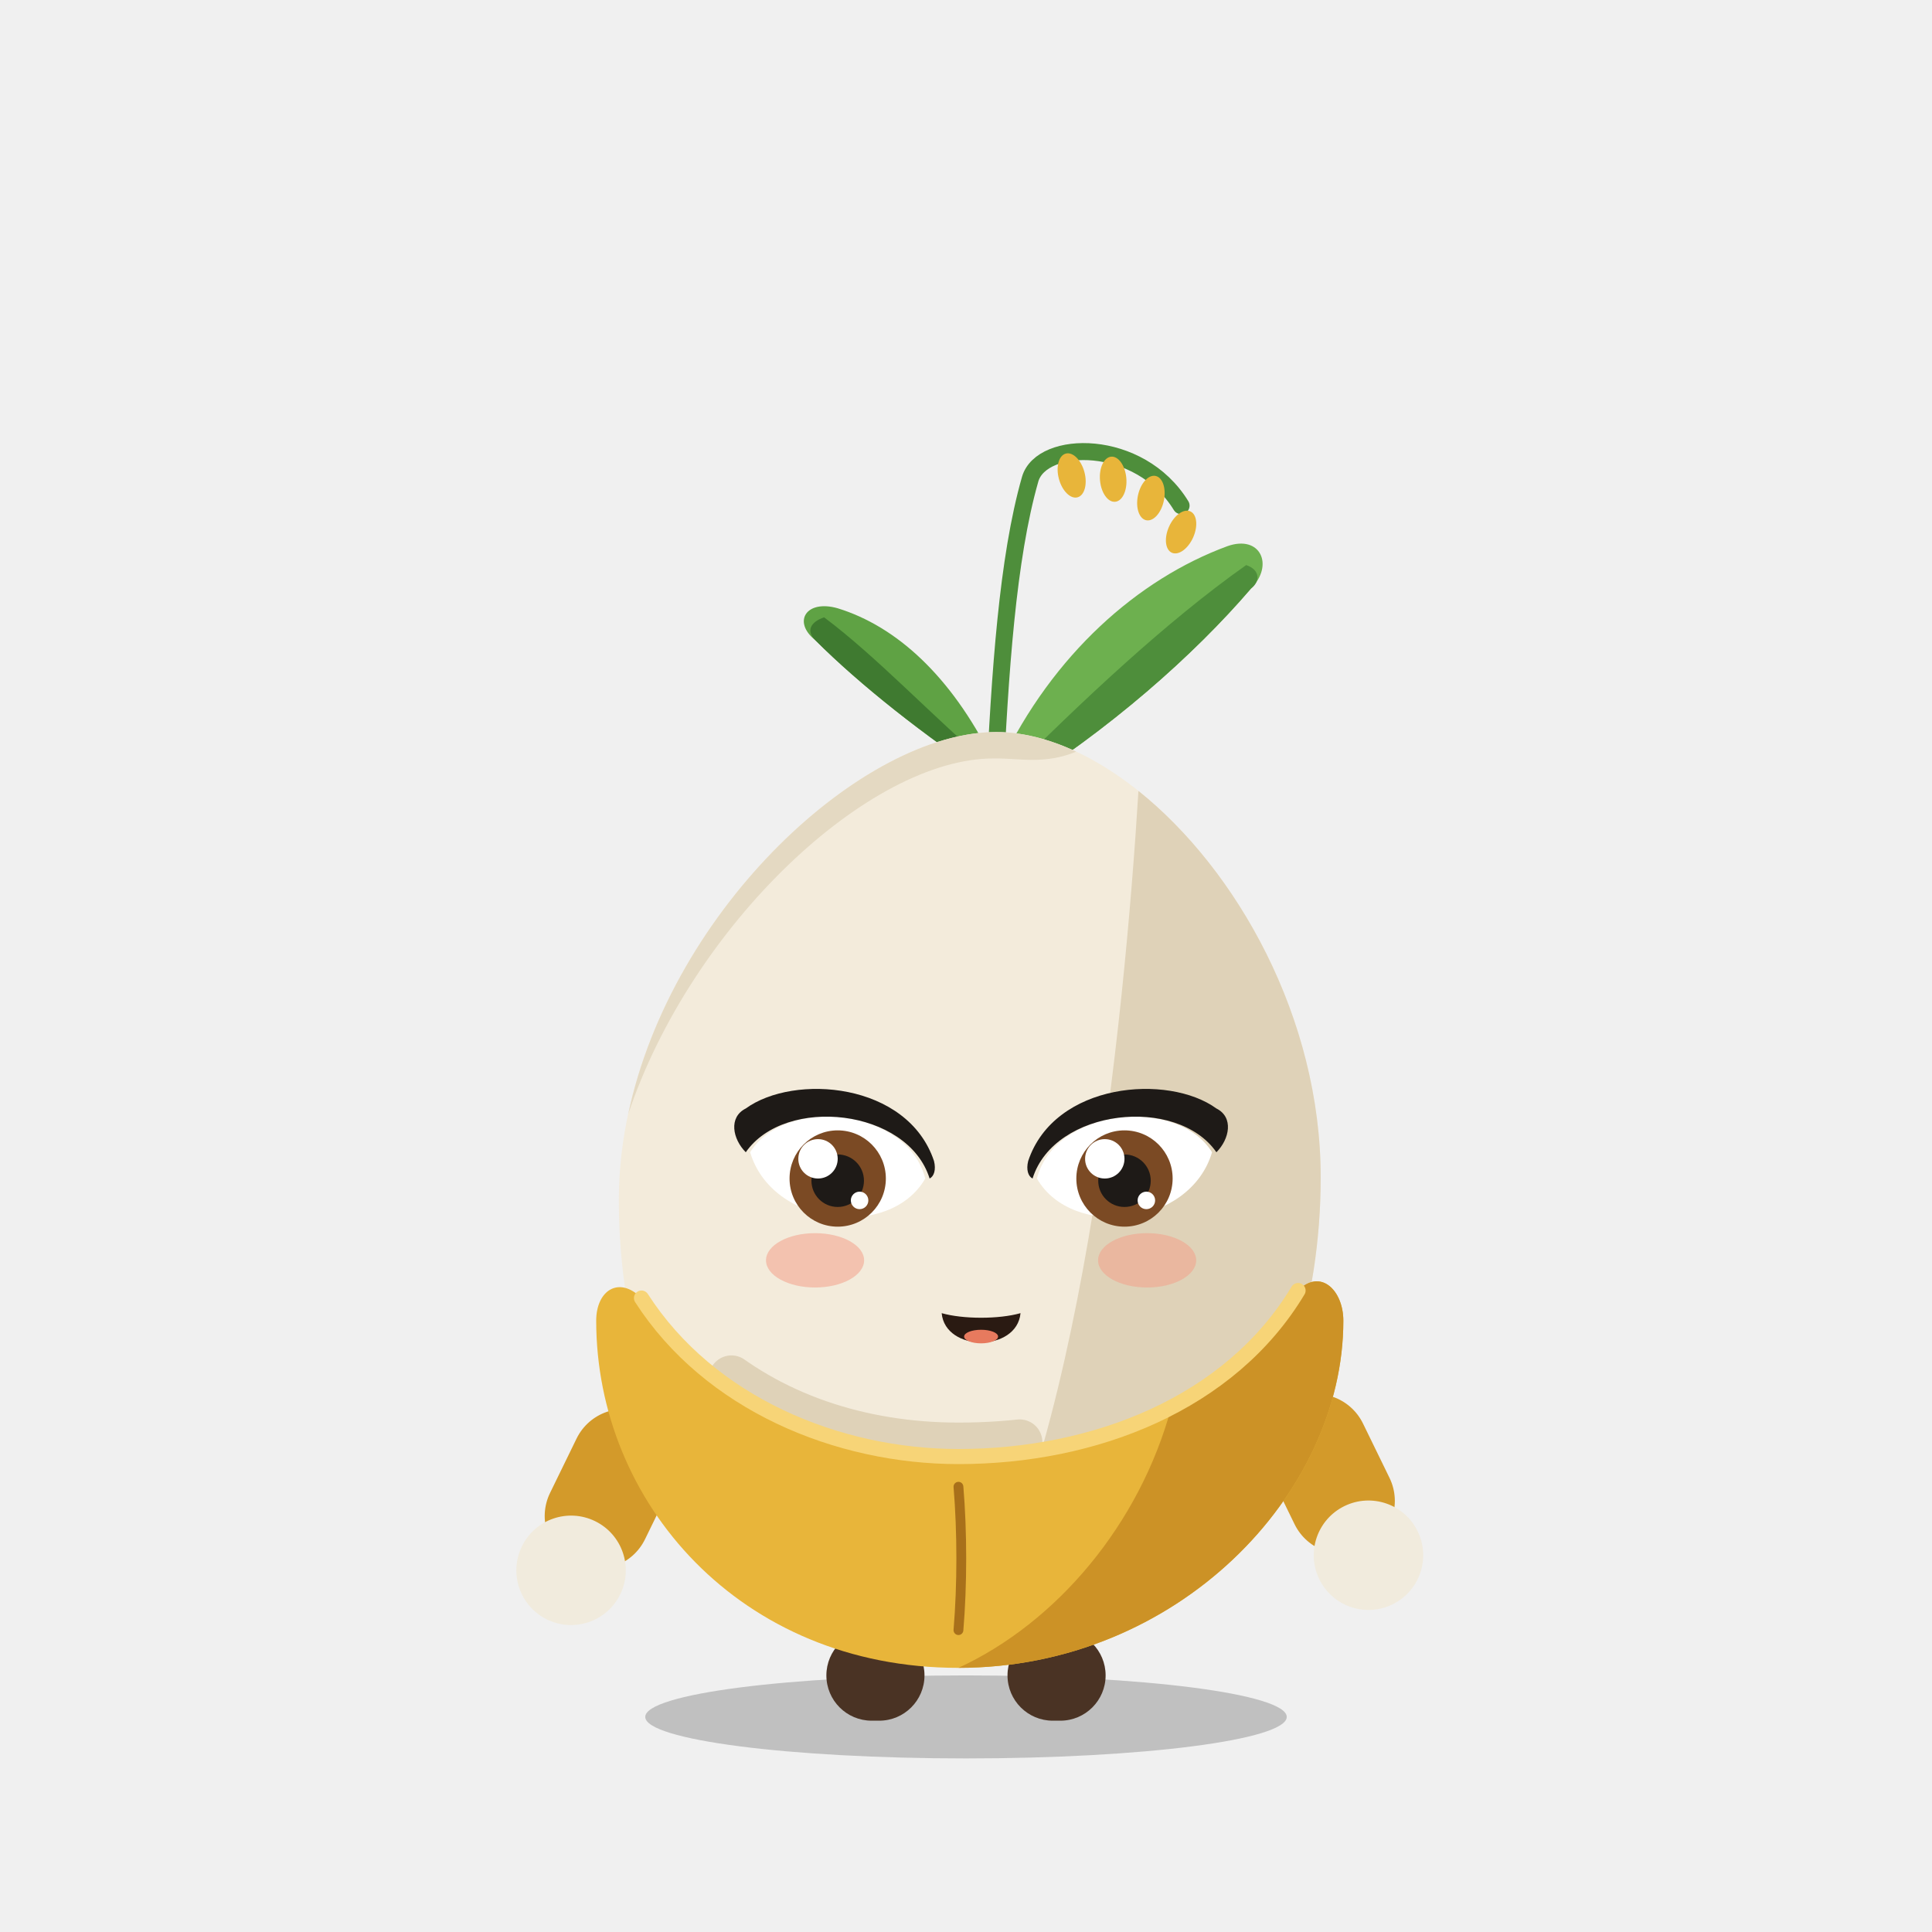
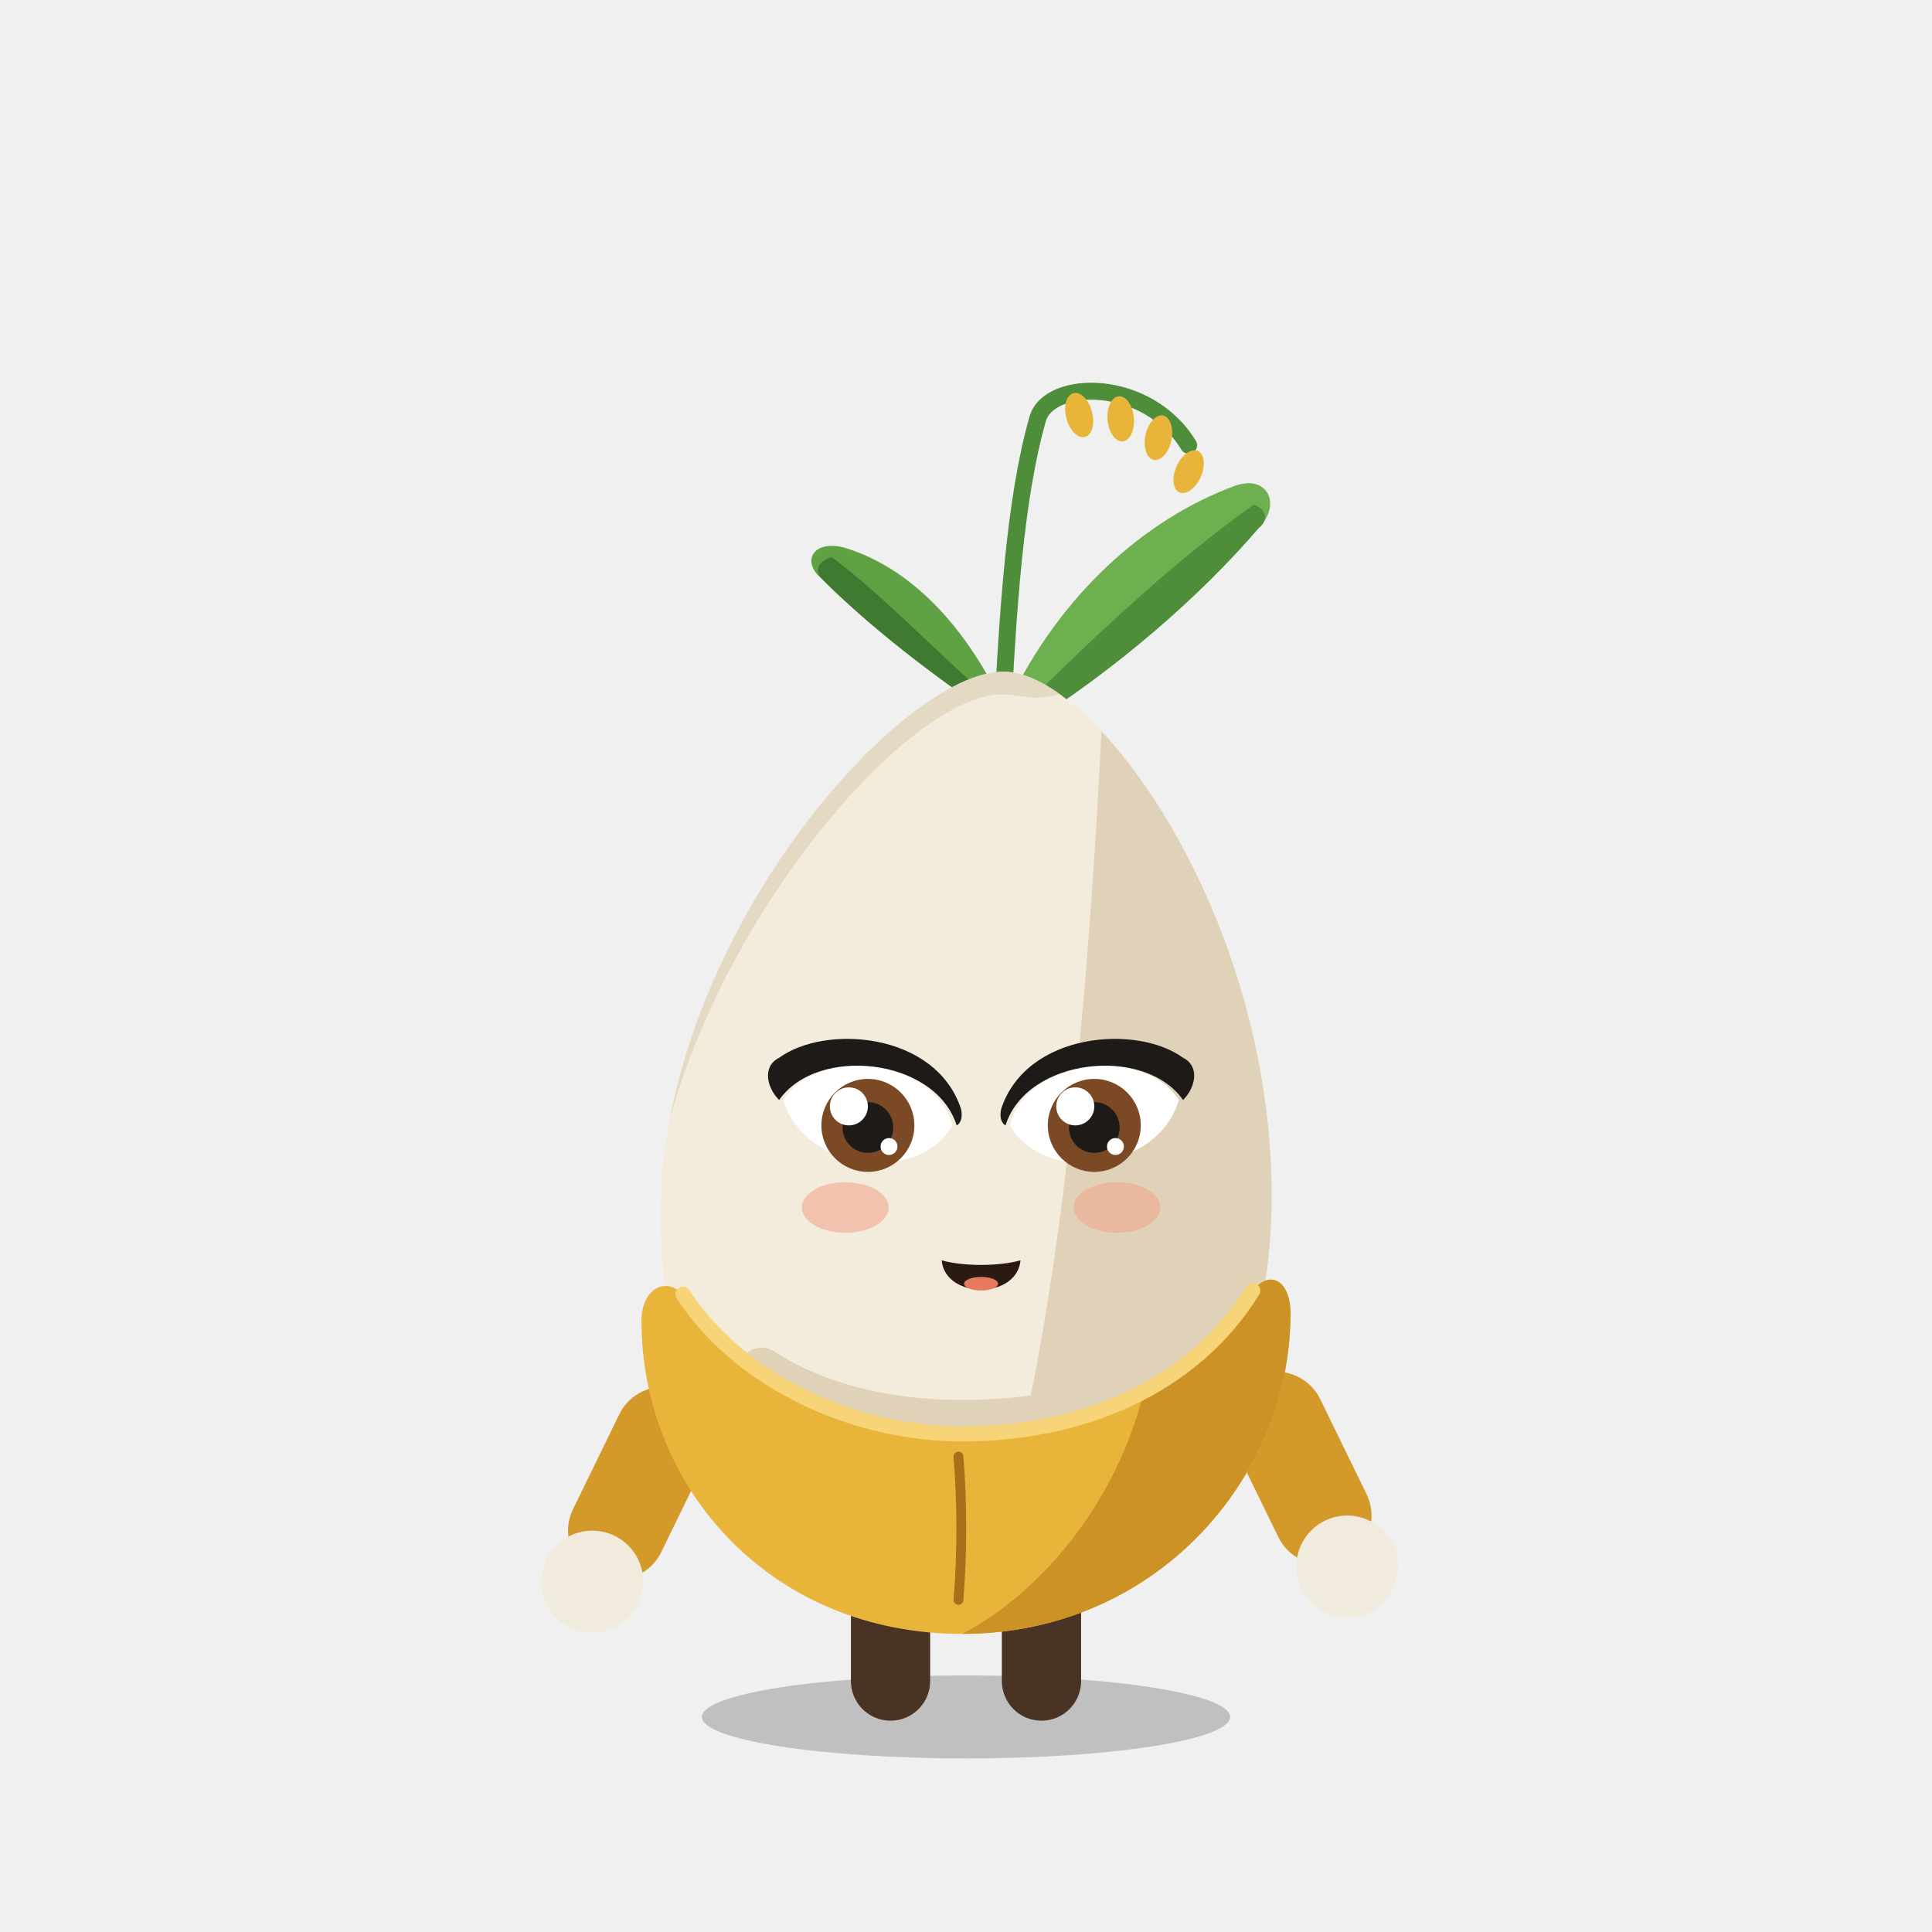
<svg xmlns="http://www.w3.org/2000/svg" viewBox="0 0 512 512" width="512" height="512" role="img" aria-label="น้องหอมทอง มาสคอต AMC">
  <defs>
    <g id="ht-eyeL">
      <path d="M20 2C16-14-12-17-20-4C-15 13 12 16 20 2Z" fill="#fff" />
      <circle cy="2" r="11" fill="#7B4A24" />
      <circle cy="2.5" r="6" fill="#1E1A17" />
      <circle cx="-4.5" cy="-2.5" r="4.5" fill="#fff" />
      <circle cx="5" cy="7" r="2" fill="#fff" />
      <path d="M21 2C16-14-12-17-21-4C-24-7-25-12-21-14C-10-22 16-20 22-2C22.5 0 22 1.5 21 2Z" fill="#1E1A17" />
    </g>
    <g id="ht-eyeR">
      <path d="M-20 2C-16-14 12-17 20-4C15 13-12 16-20 2Z" fill="#fff" />
      <circle cy="2" r="11" fill="#7B4A24" />
      <circle cy="2.5" r="6" fill="#1E1A17" />
      <circle cx="-4.5" cy="-2.5" r="4.5" fill="#fff" />
      <circle cx="5" cy="7" r="2" fill="#fff" />
      <path d="M-21 2C-16-14 12-17 21-4C24-7 25-12 21-14C10-22-16-20-22-2C-22.5 0-22 1.5-21 2Z" fill="#1E1A17" />
    </g>
  </defs>
-   <ellipse cx="256" cy="455" rx="85" ry="11" fill="#000" fill-opacity=".2" />
+   <ellipse cx="256" cy="455" rx="70" ry="11" fill="#000" fill-opacity=".2" />
  <g transform="translate(256 452)">
-     <rect x="-37" y="-20" width="26" height="24" rx="12" fill="#4A3324" />
-     <rect x="11" y="-20" width="26" height="24" rx="12" fill="#4A3324" />
-     <g transform="translate(0 -22)">
-       <g transform="translate(-6 48)">
+     <rect x="-30.5" y="-36" width="21" height="40" rx="10.5" fill="#4A3324" />
+     <rect x="9.5" y="-36" width="21" height="40" rx="10.5" fill="#4A3324" />
+     <g transform="translate(0 -30)">
+       <g transform="translate(-4 40)">
        <g transform="translate(14 -282) scale(1.2)">
          <path d="M-1 4C-10-14-22-25-35-29C-42-31-45-26-40-22C-30-12-16-1-1 9Z" fill="#5FA244" />
          <path d="M-38-27C-41-26-42-24-40-22C-30-12-16-1-1 9C-1 8-1 7-1 6C-14-5-26-18-38-27Z" fill="#3F7A30" />
        </g>
        <path d="M13.5-268C15-300 17-330 23-351C26-361.5 52-362 63-344" fill="none" stroke="#4E8E3B" stroke-width="4.5" stroke-linecap="round" />
        <g transform="translate(14 -282) scale(1.25)">
          <path d="M1 5C12-18 30-34 49-41C56-43.5 59-37 54-32C42-18 24-2 3 11Z" fill="#6DB04F" />
          <path d="M53-37C56-36 56-33.5 54-32C42-18 24-2 3 11C2 10 2 9 2 8C18-8 36-25 53-37Z" fill="#4E8E3B" />
        </g>
        <g transform="translate(23 -351)" fill="#E8B53A">
          <ellipse rx="3.5" ry="6" transform="translate(11 -1) rotate(-15)" />
          <ellipse rx="3.5" ry="6" transform="translate(22 0) rotate(-5)" />
          <ellipse rx="3.5" ry="6" transform="translate(32 5) rotate(12)" />
          <ellipse rx="3.5" ry="6" transform="translate(40 14) rotate(24)" />
        </g>
      </g>
-       <g transform="translate(90 -52) rotate(64)">
-         <rect x="-8" y="-14" width="44" height="28" rx="14" fill="#D39A2A" />
-         <circle cx="38" r="14.5" fill="#F1EBDD" />
+       <g transform="translate(80 -50) rotate(64)">
+         <rect x="-8" y="-13" width="54" height="26" rx="13" fill="#D39A2A" />
+         <circle cx="48" r="13.5" fill="#F1EBDD" />
      </g>
-       <g transform="translate(-88 -48) rotate(116)">
-         <rect x="-8" y="-14" width="44" height="28" rx="14" fill="#D39A2A" />
-         <circle cx="38" r="14.5" fill="#F1EBDD" />
+       <g transform="translate(-78 -46) rotate(116)">
+         <rect x="-8" y="-13" width="54" height="26" rx="13" fill="#D39A2A" />
+         <circle cx="48" r="13.5" fill="#F1EBDD" />
      </g>
-       <path d="M8-236C46-236 94-180 94-118C94-50 52 6-2 6C-56 6-92-48-92-112C-92-176-32-236 8-236Z" fill="#F3EBDB" />
-       <path d="M45.7-220.4C71.8-199.5 94-160.2 94-118C94-50 52 6-2 6C30-40 42-160 45.7-220.4Z" fill="#DFD2B8" />
-       <path d="M-89.5-134.8C-77.9-189.5-27.2-236 8-236C14.8-236 22-234.2 29.2-230.8C20.7-227.3 14-229.1 7.5-229C-25.7-229.2-72.8-184.7-89.5-134.8Z" fill="#E4D9C2" />
-       <g transform="translate(4 -110)">
-         <ellipse cx="-44" cy="14" rx="13" ry="7.2" fill="#F2A08A" fill-opacity=".55" />
-         <ellipse cx="44" cy="14" rx="13" ry="7.2" fill="#F2A08A" fill-opacity=".55" />
-         <use href="#ht-eyeL" transform="translate(-38 -10) scale(1.16)" />
-         <use href="#ht-eyeR" transform="translate(38 -10) scale(1.16)" />
+       <path d="M10-244C34-244 81-180 81-105C81-45 46 6-1 6C-48 6-81-42-81-100C-81-172-18-244 10-244Z" fill="#F3EBDB" />
+       <path d="M35.9-228.2C58-204.6 81-157.5 81-105C81-45 46 6-1 6C24-40 33-168 35.9-228.2Z" fill="#DFD2B8" />
+       <path d="M-78.4-125.8C-66.4-188.2-14.6-244 10-244C14.3-244 19.4-241.9 24.8-238.1C18.4-236 13.6-238 9.5-238C-13.9-238-62.2-183.9-78.4-125.8Z" fill="#E4D9C2" />
+       <g transform="translate(4 -116)">
+         <ellipse cx="-36" cy="14" rx="11.5" ry="6.7" fill="#F2A08A" fill-opacity=".55" />
+         <ellipse cx="36" cy="14" rx="11.5" ry="6.7" fill="#F2A08A" fill-opacity=".55" />
+         <use href="#ht-eyeL" transform="translate(-30 -10) scale(1.12)" />
+         <use href="#ht-eyeR" transform="translate(30 -10) scale(1.12)" />
        <g transform="translate(0 28)">
          <path transform="scale(.95 .9)" d="M-11 0C-5 1.8 5 1.8 11 0C10 11.5-10 11.5-11 0Z" fill="#2A1A12" />
          <ellipse cy="6.2" rx="4.5" ry="1.8" fill="#E77A5E" />
        </g>
      </g>
-       <path pathLength="100" stroke-dasharray="80 100" stroke-dashoffset="-10" transform="translate(0 -3)" d="M-70-68C-52-52-28-44-2-44C28-44 54-52 72-70" fill="none" stroke="#DFD2B8" stroke-width="12" stroke-linecap="round" />
-       <path d="M100-80C100-34 56 12-2 12C-60 12-98-32-98-80C-98-88-92-92-86-86C-68-58-34-44-2-44C34-44 70-58 88-88C94-94 100-88 100-80Z" fill="#E8B53A" />
-       <path d="M54.4-57C68.2-64.2 79.9-74.5 88-88C94-94 100-88 100-80C100-34 56 12-2 12C24 0 46-26 54.4-57Z" fill="#CC9226" />
+       <path pathLength="100" stroke-dasharray="80 100" stroke-dashoffset="-10" transform="translate(0 -3)" d="M-62-62C-48-49-26-42-1-42C26-42 48-49 62-62" fill="none" stroke="#DFD2B8" stroke-width="12" stroke-linecap="round" />
+       <path d="M86-74C86-30 50 11-1 11C-52 11-86-28-86-72C-86-80-80-84-75-79C-60-56-30-42-1-42C30-42 60-54 76-80C81-86 86-82 86-74Z" fill="#E8B53A" />
+       <path d="M47.1-53.2C58.8-59.4 68.8-68.3 76-80C81-86 86-82 86-74C86-30 50 11-1 11C20 0 40-24 47.1-53.2Z" fill="#CC9226" />
      <path d="M-2-36C-1-24-1-10-2 2" fill="none" stroke="#A8701A" stroke-width="2.6" stroke-linecap="round" />
-       <path d="M-86-86C-68-58-34-44-2-44C34-44 70-58 88-88" fill="none" stroke="#F7D477" stroke-width="4" stroke-linecap="round" />
+       <path d="M-75-79C-60-56-30-42-1-42C30-42 60-54 76-80" fill="none" stroke="#F7D477" stroke-width="4" stroke-linecap="round" />
    </g>
  </g>
</svg>
